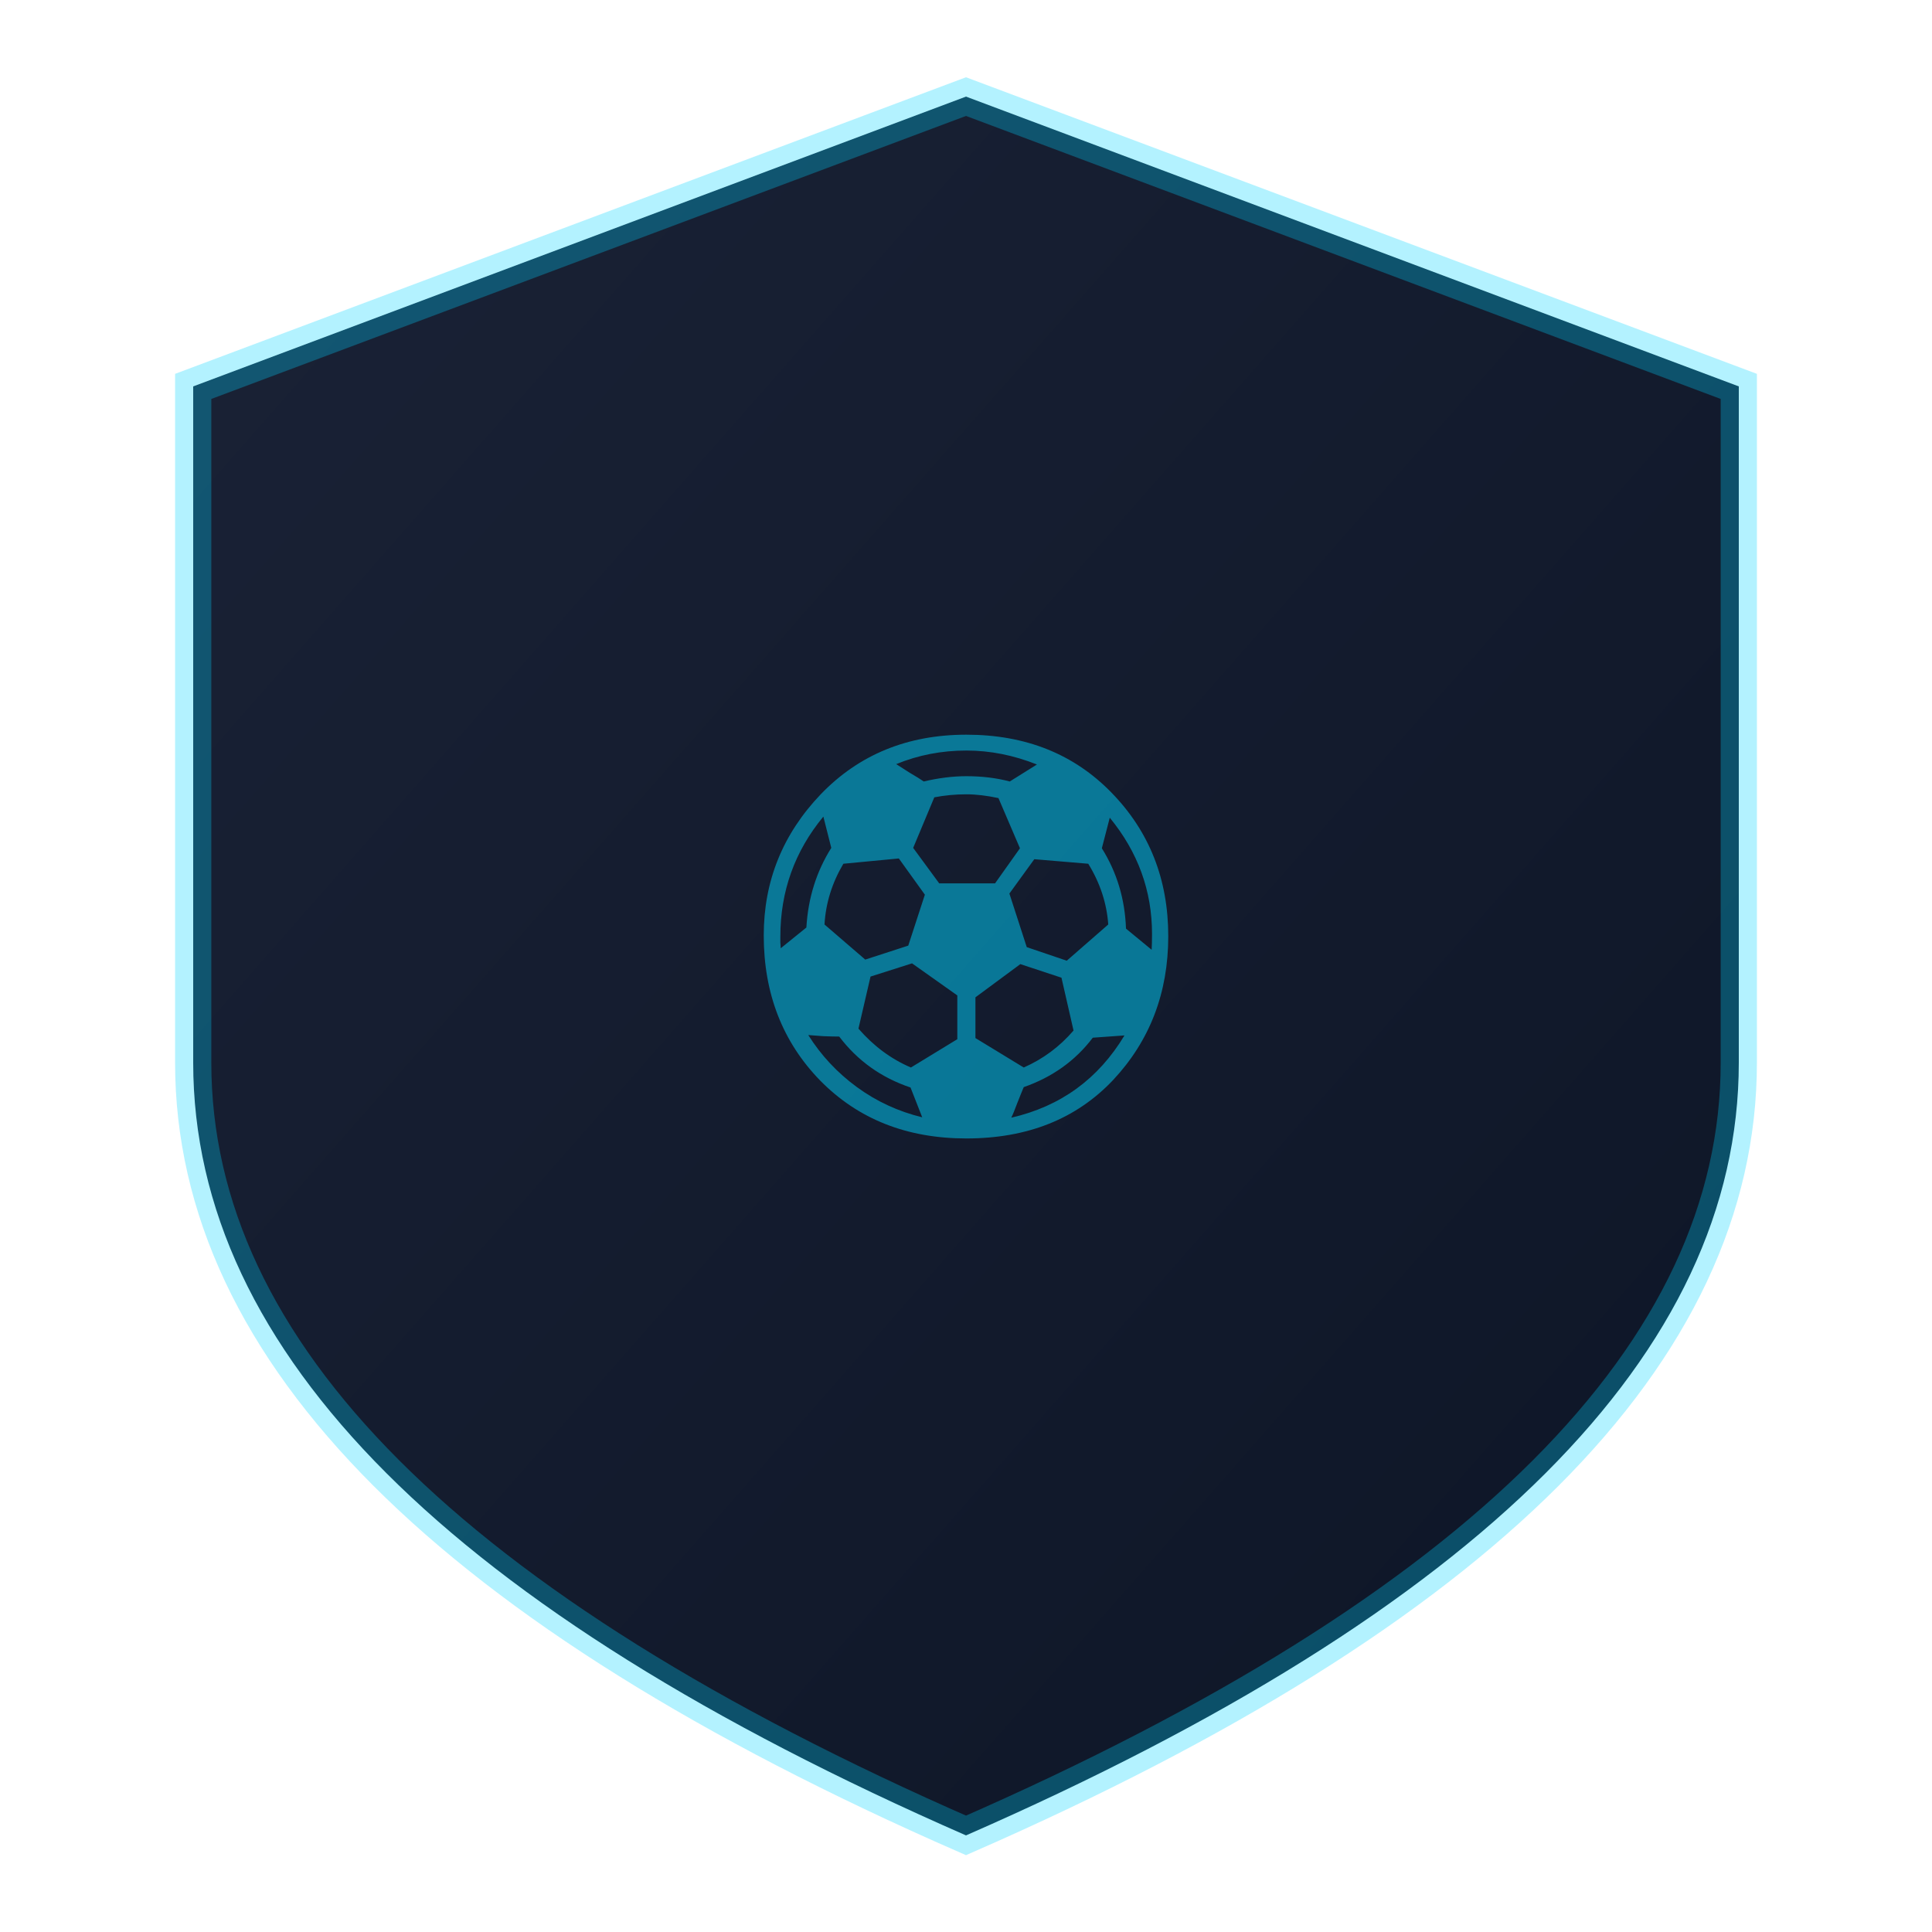
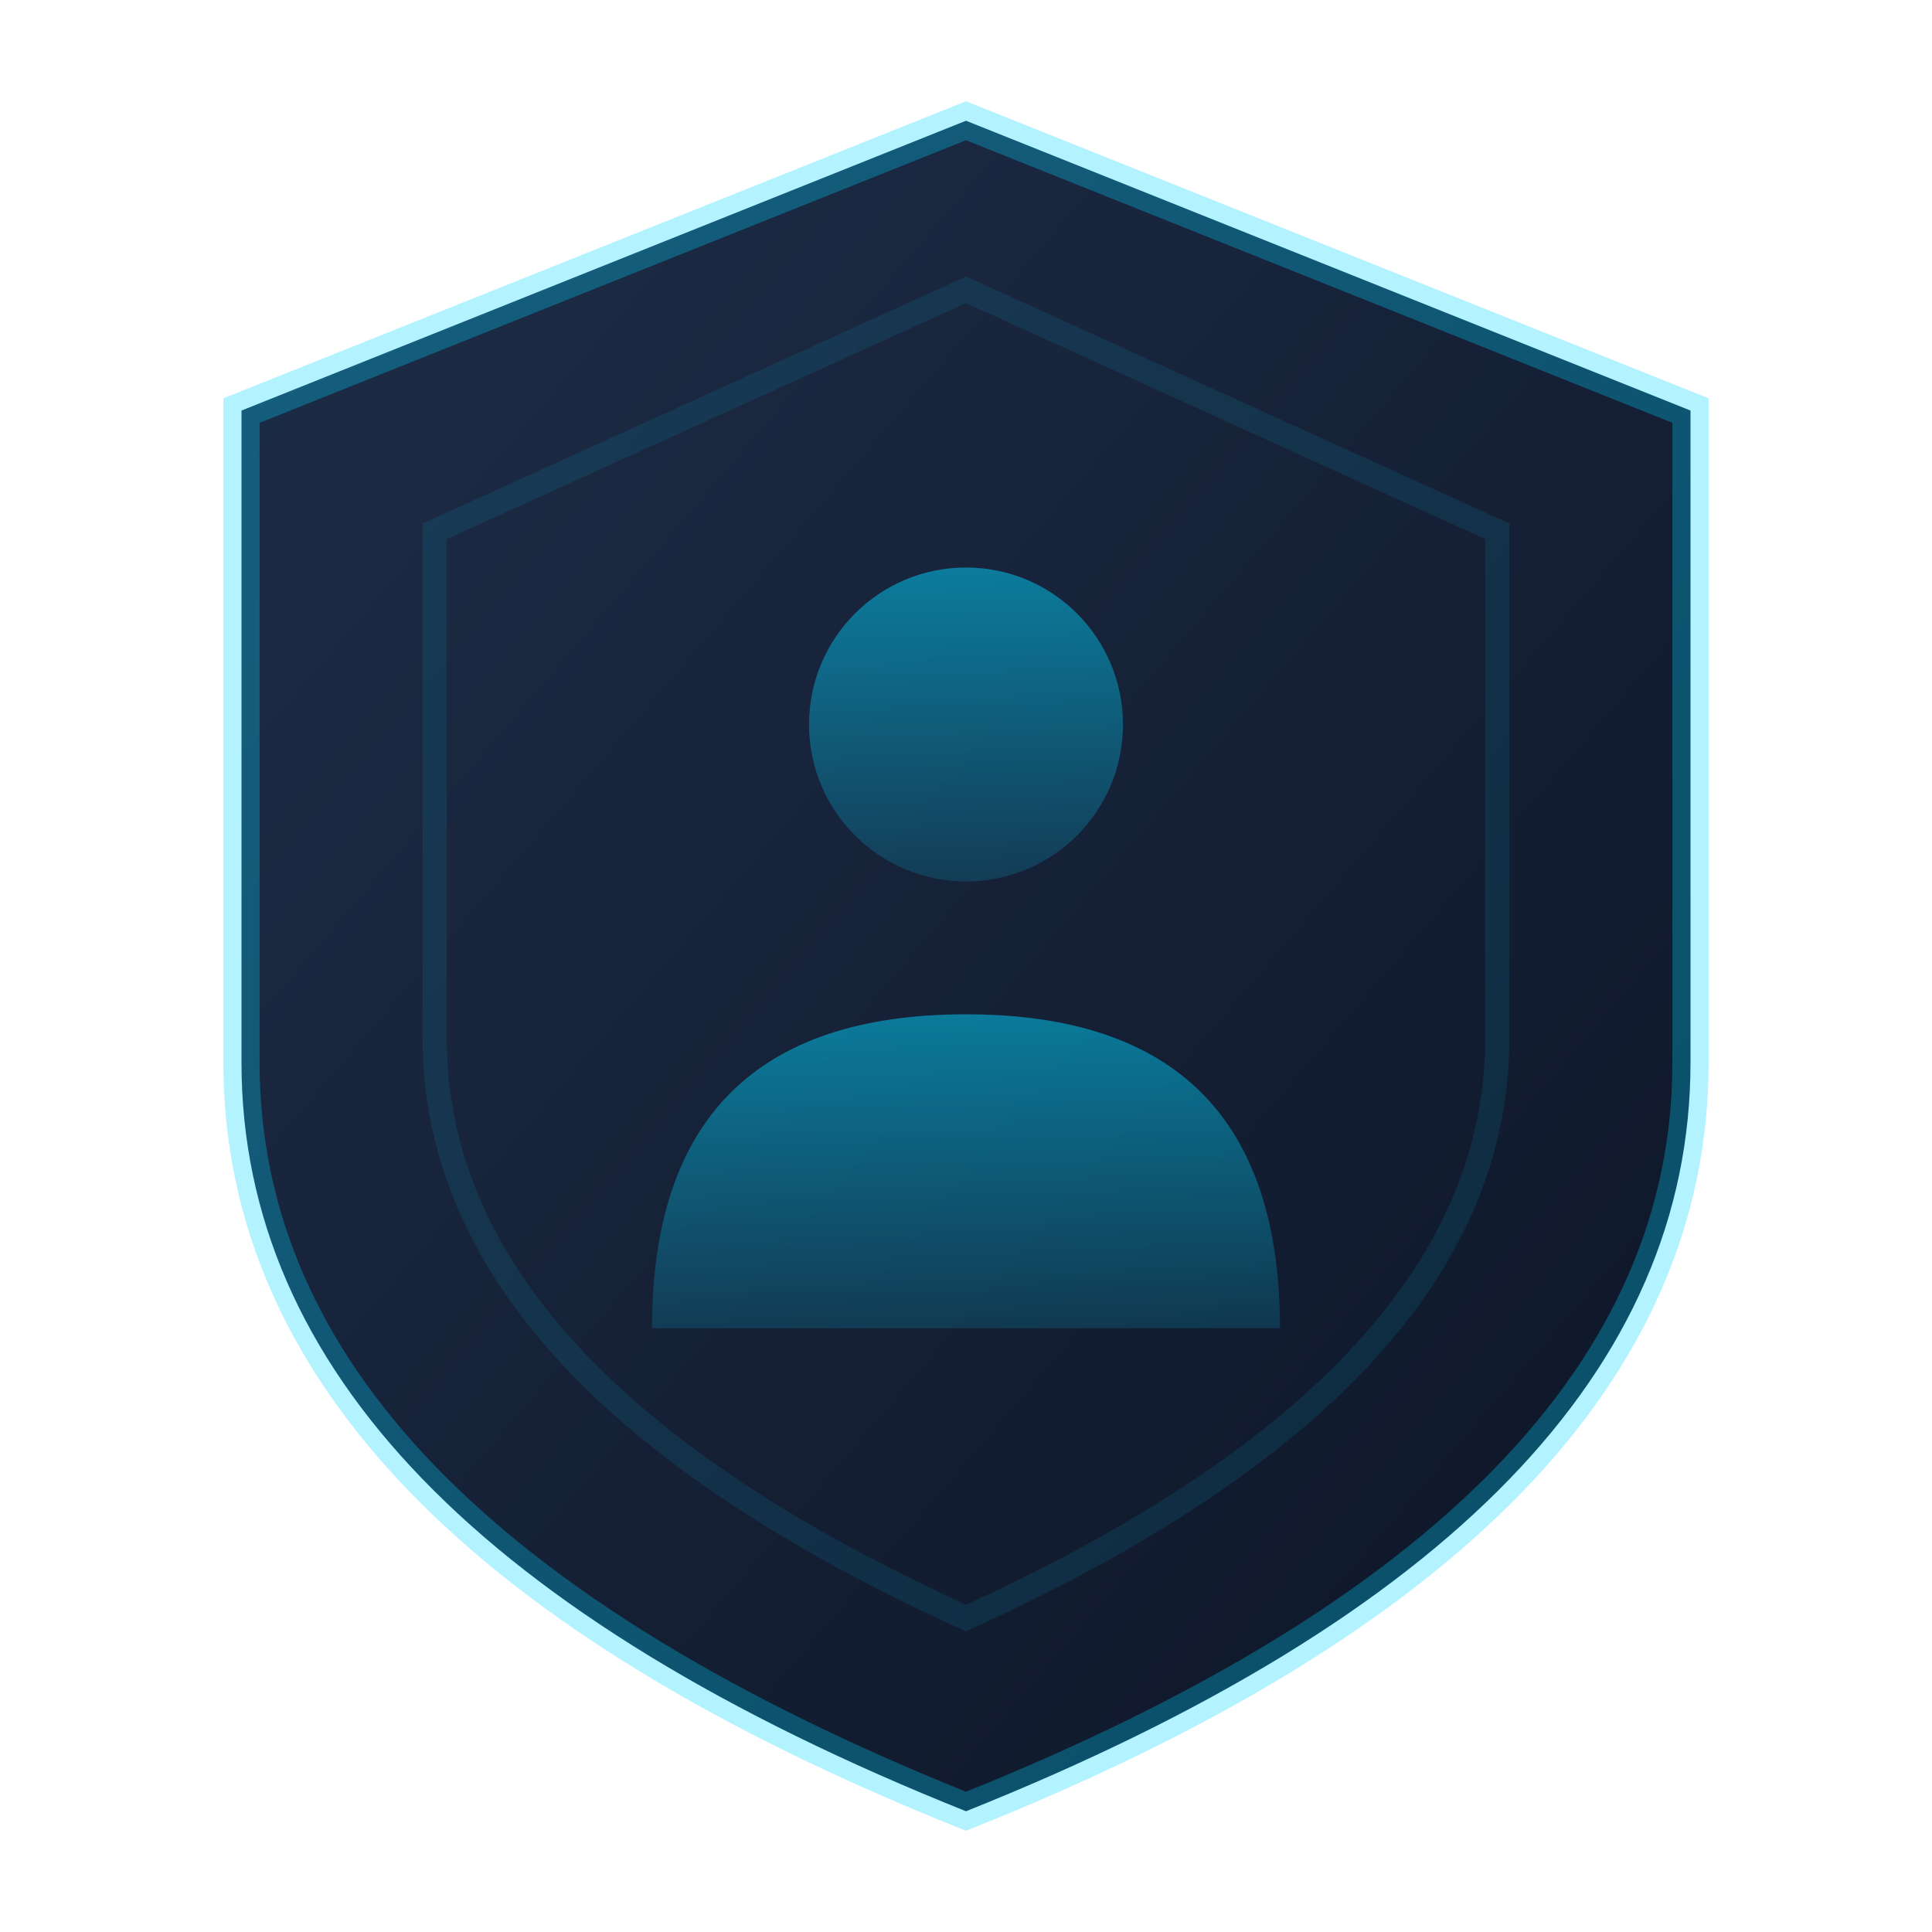
<svg xmlns="http://www.w3.org/2000/svg" viewBox="0 0 80 80">
  <defs>
    <linearGradient id="g" x1="0%" y1="0%" x2="100%" y2="100%">
-       <stop offset="0%" style="stop-color:#1a2236" />
+       <stop offset="0%" style="stop-color:#1e2d48" />
      <stop offset="100%" style="stop-color:#0d1526" />
    </linearGradient>
+     <linearGradient id="s" x1="0%" y1="0%" x2="0%" y2="100%">
+       <stop offset="0%" style="stop-color:rgba(0,212,255,0.5)" />
+       <stop offset="100%" style="stop-color:rgba(0,212,255,0.15)" />
+     </linearGradient>
  </defs>
-   <path d="M40 4 L72 16 L72 44 Q72 62 40 76 Q8 62 8 44 L8 16 Z" fill="url(#g)" stroke="rgba(0,212,255,0.3)" stroke-width="1.5" />
-   <text x="40" y="46" font-family="Arial,sans-serif" font-size="22" font-weight="bold" fill="rgba(0,212,255,0.5)" text-anchor="middle">⚽</text>
+   <path d="M40 5 L70 17 L70 44 Q70 63 40 75 Q10 63 10 44 L10 17 Z" fill="url(#g)" stroke="rgba(0,212,255,0.3)" stroke-width="1.5" />
+   <path d="M40 12 L62 22 L62 43 Q62 57 40 67 Q18 57 18 43 L18 22 Z" fill="none" stroke="rgba(0,212,255,0.1)" stroke-width="1" />
+   <circle cx="40" cy="30" r="6.5" fill="url(#s)" />
+   <path d="M27 55 Q27 42 40 42 Q53 42 53 55" fill="url(#s)" stroke="none" />
</svg>
